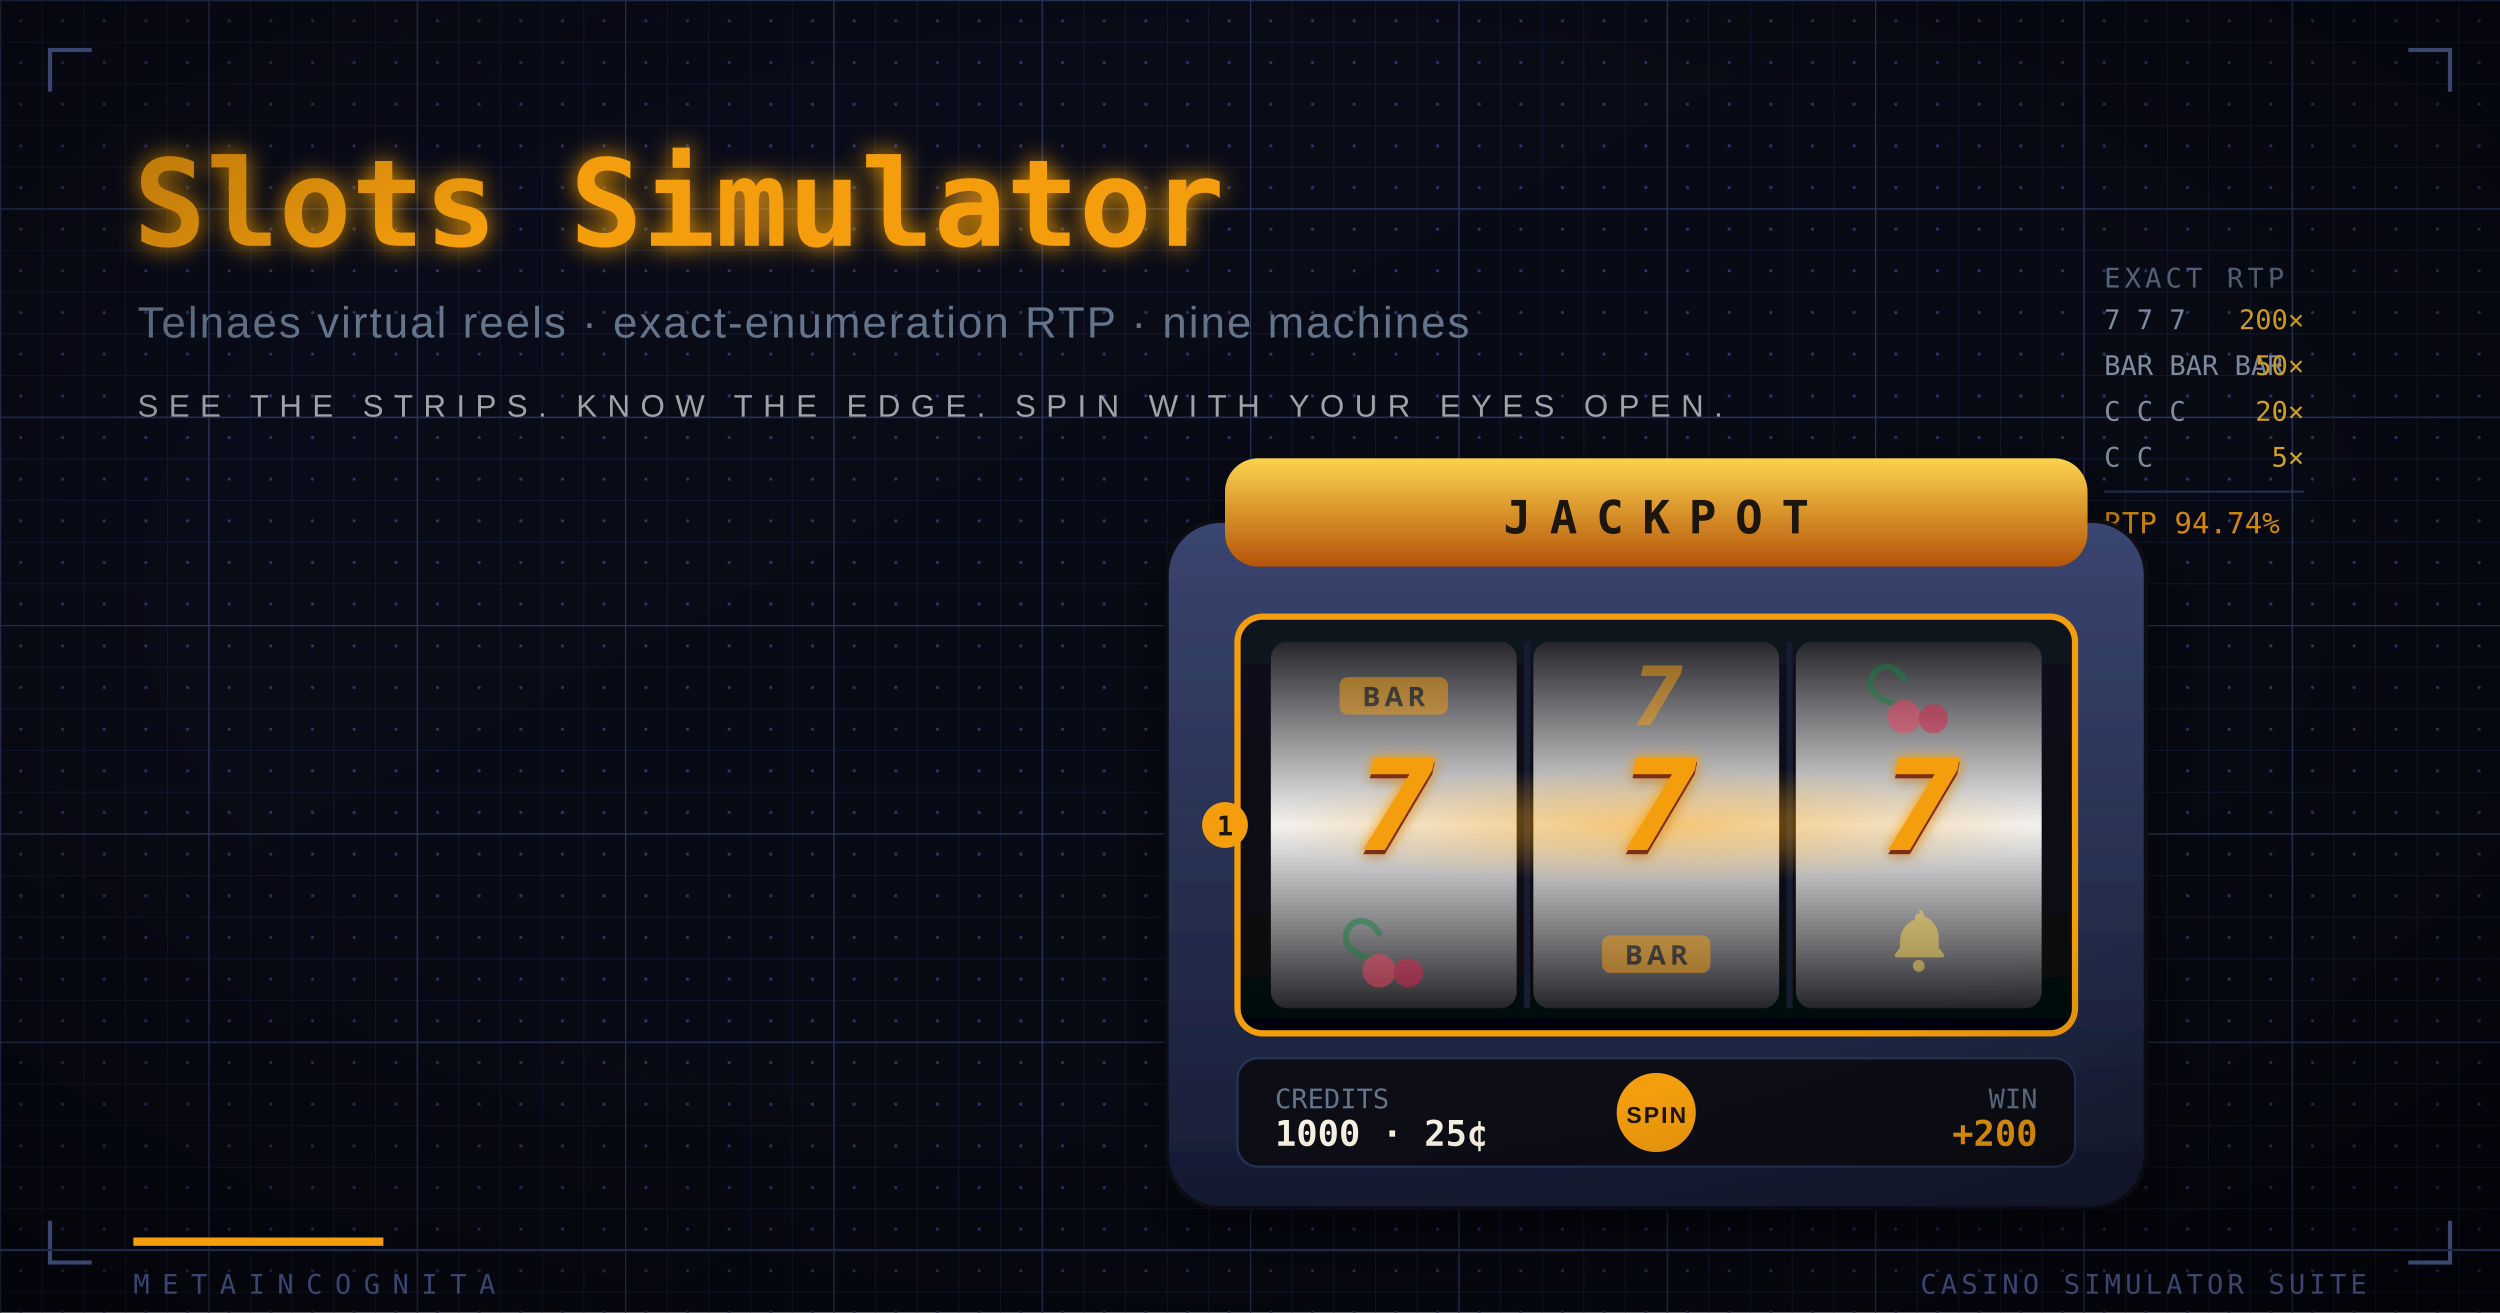
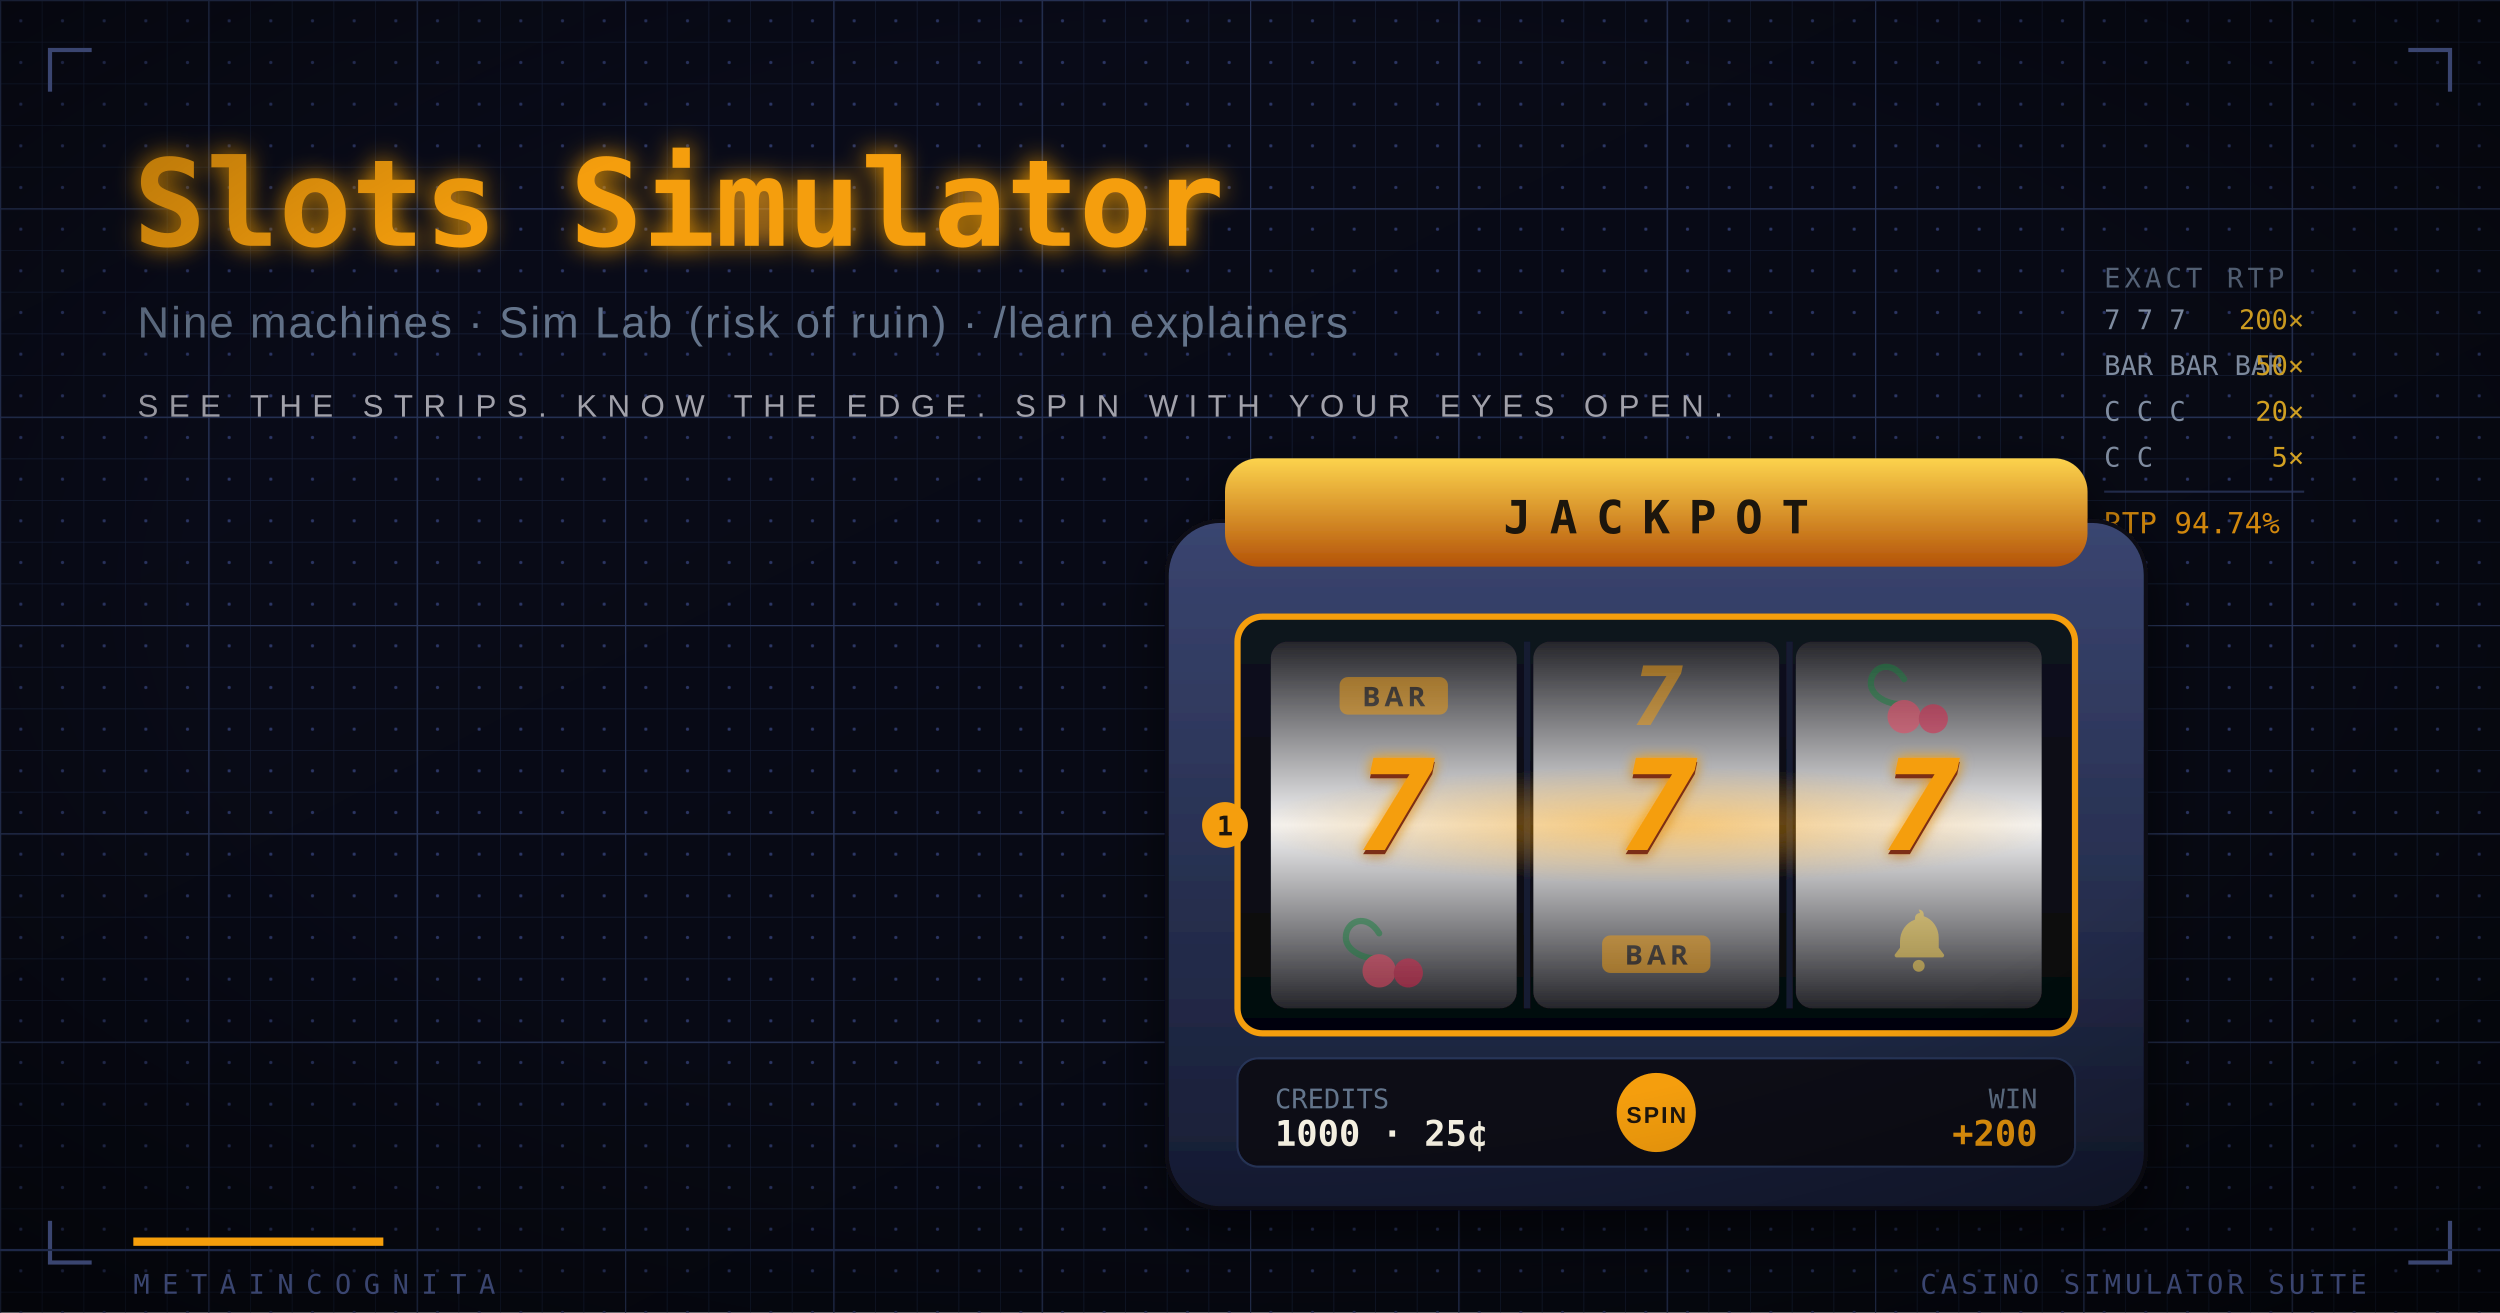
<svg xmlns="http://www.w3.org/2000/svg" width="1200" height="630" viewBox="0 0 1200 630">
  <defs>
    <linearGradient id="bg" x1="0" y1="0" x2="1" y2="1">
      <stop offset="0" stop-color="#0a0c1a" />
      <stop offset="1" stop-color="#060810" />
    </linearGradient>
    <pattern id="grid-fine" width="20" height="20" patternUnits="userSpaceOnUse">
      <path d="M 20 0 L 0 0 0 20" fill="none" stroke="#1e2848" stroke-width="0.6" opacity="0.75" />
    </pattern>
    <pattern id="grid-major" width="100" height="100" patternUnits="userSpaceOnUse">
      <path d="M 100 0 L 0 0 0 100" fill="none" stroke="#283458" stroke-width="1.2" />
    </pattern>
    <pattern id="dots" width="20" height="20" patternUnits="userSpaceOnUse">
      <circle cx="10" cy="10" r="0.8" fill="#2a3460" />
    </pattern>
    <radialGradient id="vignette" cx="0.5" cy="0.45" r="0.75">
      <stop offset="0.55" stop-color="#000000" stop-opacity="0" />
      <stop offset="1" stop-color="#000000" stop-opacity="0.55" />
    </radialGradient>
    <linearGradient id="cabinet" x1="0" y1="0" x2="0" y2="1">
      <stop offset="0" stop-color="#3a4570" />
      <stop offset="1" stop-color="#161c33" />
    </linearGradient>
    <linearGradient id="cabinetTop" x1="0" y1="0" x2="0" y2="1">
      <stop offset="0" stop-color="#fcd34d" />
      <stop offset="1" stop-color="#b45309" />
    </linearGradient>
    <linearGradient id="window" x1="0" y1="0" x2="0" y2="1">
      <stop offset="0" stop-color="#10131f" />
      <stop offset="1" stop-color="#05060c" />
    </linearGradient>
    <linearGradient id="reel" x1="0" y1="0" x2="0" y2="1">
      <stop offset="0" stop-color="#26262b" />
      <stop offset="0.5" stop-color="#f4f4f5" />
      <stop offset="1" stop-color="#26262b" />
    </linearGradient>
    <radialGradient id="payglow" cx="0.5" cy="0.5" r="0.5">
      <stop offset="0" stop-color="#f59e0b" stop-opacity="0.55" />
      <stop offset="1" stop-color="#f59e0b" stop-opacity="0" />
    </radialGradient>
    <filter id="glow" x="-30%" y="-30%" width="160%" height="160%">
      <feGaussianBlur stdDeviation="6" result="blur" />
      <feMerge>
        <feMergeNode in="blur" />
        <feMergeNode in="SourceGraphic" />
      </feMerge>
    </filter>
    <filter id="softGlow" x="-50%" y="-50%" width="200%" height="200%">
      <feGaussianBlur stdDeviation="3" result="blur" />
      <feMerge>
        <feMergeNode in="blur" />
        <feMergeNode in="SourceGraphic" />
      </feMerge>
    </filter>
    <filter id="cabShadow" x="-25%" y="-25%" width="150%" height="150%">
      <feDropShadow dx="0" dy="10" stdDeviation="14" flood-color="#000000" flood-opacity="0.55" />
    </filter>
  </defs>
  <rect width="1200" height="630" fill="url(#bg)" />
  <rect width="1200" height="630" fill="url(#grid-fine)" />
  <rect width="1200" height="630" fill="url(#grid-major)" />
  <rect width="1200" height="630" fill="url(#dots)" />
  <g transform="translate(1010 150)" opacity="0.85">
    <text x="0" y="-12" font-family="'Fira Code', Menlo, monospace" font-size="13" fill="#64748b" letter-spacing="2">EXACT RTP</text>
    <g font-family="'Fira Code', Menlo, monospace" font-size="13">
      <text x="0" y="8" fill="#94a3b8">7 7 7</text>
      <text x="96" y="8" fill="#fbbf24" text-anchor="end">200×</text>
      <text x="0" y="30" fill="#94a3b8">BAR BAR BAR</text>
      <text x="96" y="30" fill="#fbbf24" text-anchor="end">50×</text>
      <text x="0" y="52" fill="#94a3b8">  C C C</text>
      <text x="96" y="52" fill="#fbbf24" text-anchor="end">20×</text>
      <text x="0" y="74" fill="#94a3b8">   C C</text>
      <text x="96" y="74" fill="#fbbf24" text-anchor="end">5×</text>
    </g>
    <line x1="0" y1="86" x2="96" y2="86" stroke="#283458" stroke-width="1" />
    <text x="0" y="106" font-family="'Fira Code', Menlo, monospace" font-size="14" fill="#f59e0b">RTP 94.74%</text>
  </g>
  <g filter="url(#cabShadow)" transform="translate(560 250)">
    <rect x="0" y="0" width="470" height="330" rx="26" fill="url(#cabinet)" stroke="#0a0c16" stroke-width="2" />
    <rect x="28" y="-30" width="414" height="52" rx="16" fill="url(#cabinetTop)" />
    <text x="235" y="6" font-family="'Fira Code', Menlo, monospace" font-size="22" font-weight="700" letter-spacing="9" fill="#1c1207" text-anchor="middle">JACKPOT</text>
    <rect x="34" y="46" width="402" height="200" rx="12" fill="url(#window)" stroke="#f59e0b" stroke-width="3" />
    <g>
      <rect x="50" y="58" width="118" height="176" rx="8" fill="url(#reel)" />
      <rect x="176" y="58" width="118" height="176" rx="8" fill="url(#reel)" />
      <rect x="302" y="58" width="118" height="176" rx="8" fill="url(#reel)" />
      <line x1="173" y1="58" x2="173" y2="234" stroke="#161c33" stroke-width="3" />
      <line x1="299" y1="58" x2="299" y2="234" stroke="#161c33" stroke-width="3" />
    </g>
    <rect x="40" y="118" width="390" height="56" rx="6" fill="url(#payglow)" />
    <g opacity="0.5">
      <g transform="translate(109 84)">
        <rect x="-26" y="-9" width="52" height="18" rx="4" fill="#f59e0b" />
        <text x="0" y="5" font-family="Arial Black, Impact, sans-serif" font-size="13" font-weight="900" letter-spacing="2" fill="#1c1207" text-anchor="middle">BAR</text>
      </g>
      <text x="235" y="98" font-family="Arial Black, Impact, sans-serif" font-size="40" font-weight="900" font-style="italic" fill="#f59e0b" text-anchor="middle">7</text>
      <g transform="translate(361 86)">
        <path d="M-7 -10c-6 -10 -16 -6 -16 2 0 6 8 10 14 10" stroke="#15803d" stroke-width="3" fill="none" stroke-linecap="round" />
        <circle cx="-7" cy="8" r="8" fill="#f43f5e" />
        <circle cx="7" cy="9" r="7" fill="#e11d48" />
      </g>
    </g>
    <g filter="url(#softGlow)">
      <text x="109" y="160" font-family="Arial Black, Impact, sans-serif" font-size="62" font-weight="900" font-style="italic" fill="#7c2d12" text-anchor="middle">7</text>
      <text x="109" y="158" font-family="Arial Black, Impact, sans-serif" font-size="62" font-weight="900" font-style="italic" fill="#f59e0b" text-anchor="middle">7</text>
      <text x="235" y="160" font-family="Arial Black, Impact, sans-serif" font-size="62" font-weight="900" font-style="italic" fill="#7c2d12" text-anchor="middle">7</text>
      <text x="235" y="158" font-family="Arial Black, Impact, sans-serif" font-size="62" font-weight="900" font-style="italic" fill="#f59e0b" text-anchor="middle">7</text>
      <text x="361" y="160" font-family="Arial Black, Impact, sans-serif" font-size="62" font-weight="900" font-style="italic" fill="#7c2d12" text-anchor="middle">7</text>
      <text x="361" y="158" font-family="Arial Black, Impact, sans-serif" font-size="62" font-weight="900" font-style="italic" fill="#f59e0b" text-anchor="middle">7</text>
    </g>
    <g opacity="0.5">
      <g transform="translate(109 208)">
        <path d="M-7 -10c-6 -10 -16 -6 -16 2 0 6 8 10 14 10" stroke="#15803d" stroke-width="3" fill="none" stroke-linecap="round" />
        <circle cx="-7" cy="8" r="8" fill="#f43f5e" />
        <circle cx="7" cy="9" r="7" fill="#e11d48" />
      </g>
      <g transform="translate(235 208)">
        <rect x="-26" y="-9" width="52" height="18" rx="4" fill="#f59e0b" />
        <text x="0" y="5" font-family="Arial Black, Impact, sans-serif" font-size="13" font-weight="900" letter-spacing="2" fill="#1c1207" text-anchor="middle">BAR</text>
      </g>
      <g transform="translate(361 198) scale(1.5)">
        <path d="M0 -7.6c.9 0 1.6.7 1.6 1.6v.5c2.9 1 4.8 3.8 4.8 7v3.1l1.6 2.1c.3.4 0 1-.5 1H-7.1c-.5 0-.8-.6-.5-1l1.6-2.1V2.6c0-3.2 1.9-6 4.8-7v-.5c0-.9.7-1.6 1.6-1.6z" fill="#fcd34d" />
        <circle cx="0" cy="10.4" r="1.9" fill="#fcd34d" />
      </g>
    </g>
    <circle cx="28" cy="146" r="11" fill="#f59e0b" />
    <text x="28" y="151" font-family="'Fira Code', Menlo, monospace" font-size="13" font-weight="700" fill="#1c1207" text-anchor="middle">1</text>
    <rect x="34" y="258" width="402" height="52" rx="10" fill="#0a0c16" stroke="#283458" stroke-width="1" />
    <text x="52" y="282" font-family="'Fira Code', Menlo, monospace" font-size="13" fill="#64748b">CREDITS</text>
    <text x="52" y="300" font-family="'Fira Code', Menlo, monospace" font-size="17" font-weight="700" fill="#f5f0e1">1000 · 25¢</text>
    <text x="418" y="282" font-family="'Fira Code', Menlo, monospace" font-size="13" fill="#64748b" text-anchor="end">WIN</text>
    <text x="418" y="300" font-family="'Fira Code', Menlo, monospace" font-size="17" font-weight="700" fill="#f59e0b" text-anchor="end">+200</text>
    <circle cx="235" cy="284" r="19" fill="#f59e0b" />
    <text x="235" y="289" font-family="-apple-system, 'SF Pro Display', Arial, sans-serif" font-size="11" font-weight="700" letter-spacing="1" fill="#1c1207" text-anchor="middle">SPIN</text>
  </g>
  <g>
    <text x="64" y="118" font-family="'Fira Code', Menlo, monospace" font-size="58" font-weight="700" fill="#f59e0b" filter="url(#glow)">Slots Simulator</text>
-     <text x="66" y="162" font-family="-apple-system, 'SF Pro Display', 'Helvetica Neue', Arial, sans-serif" font-size="21" fill="#64748b" letter-spacing="1">Telnaes virtual reels · exact-enumeration RTP · nine machines</text>
+     <text x="66" y="162" font-family="-apple-system, 'SF Pro Display', 'Helvetica Neue', Arial, sans-serif" font-size="21" fill="#64748b" letter-spacing="1">Nine machines · Sim Lab (risk of ruin) · /learn explainers</text>
    <text x="66" y="200" font-family="-apple-system, 'SF Pro Display', 'Helvetica Neue', Arial, sans-serif" font-size="15" fill="#a1a1aa" letter-spacing="5">SEE THE STRIPS. KNOW THE EDGE. SPIN WITH YOUR EYES OPEN.</text>
  </g>
  <rect width="1200" height="630" fill="url(#vignette)" />
  <g stroke="#3a4570" stroke-width="2" fill="none">
    <path d="M 24 44 L 24 24 L 44 24" />
    <path d="M 1156 24 L 1176 24 L 1176 44" />
    <path d="M 1176 586 L 1176 606 L 1156 606" />
    <path d="M 44 606 L 24 606 L 24 586" />
  </g>
  <rect x="64" y="594" width="120" height="4" fill="#f59e0b" />
  <line x1="0" y1="600" x2="1200" y2="600" stroke="#1e2848" stroke-width="1" />
  <text x="64" y="621" font-family="'Fira Code', Menlo, monospace" font-size="13" fill="#3a4570" letter-spacing="6">METAINCOGNITA</text>
  <text x="1136" y="621" font-family="'Fira Code', Menlo, monospace" font-size="13" fill="#3a4570" letter-spacing="2" text-anchor="end">CASINO SIMULATOR SUITE</text>
</svg>
